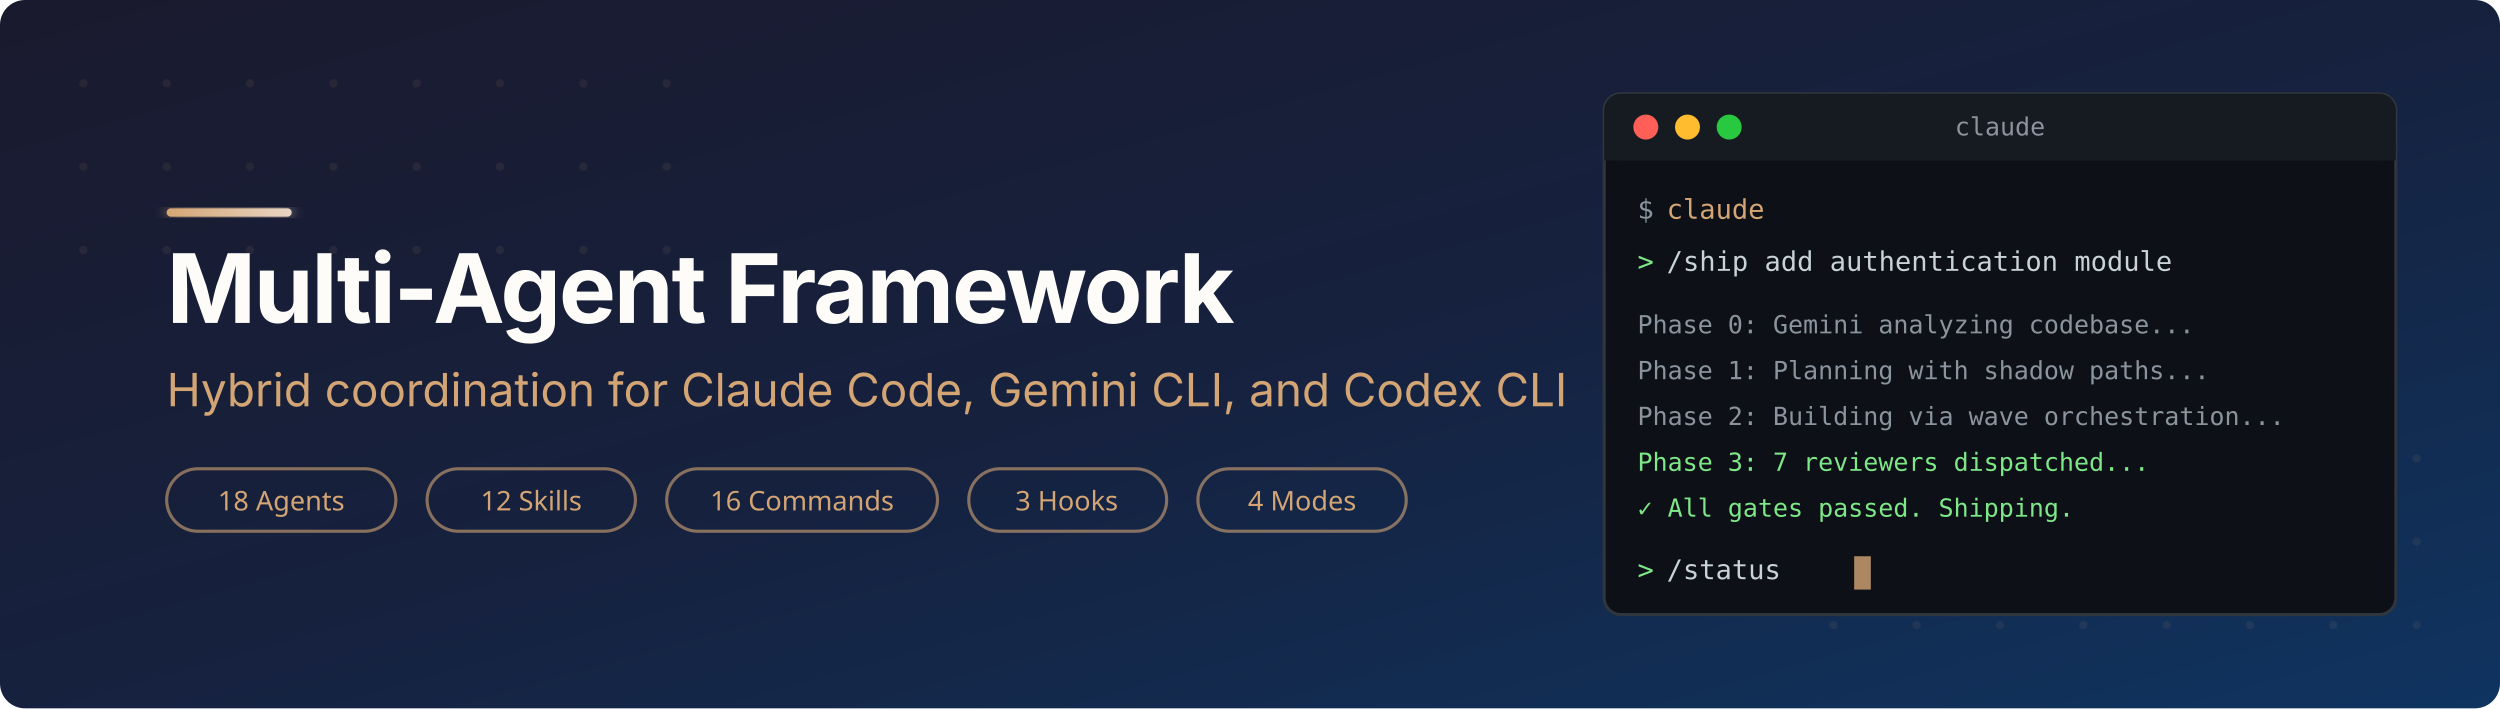
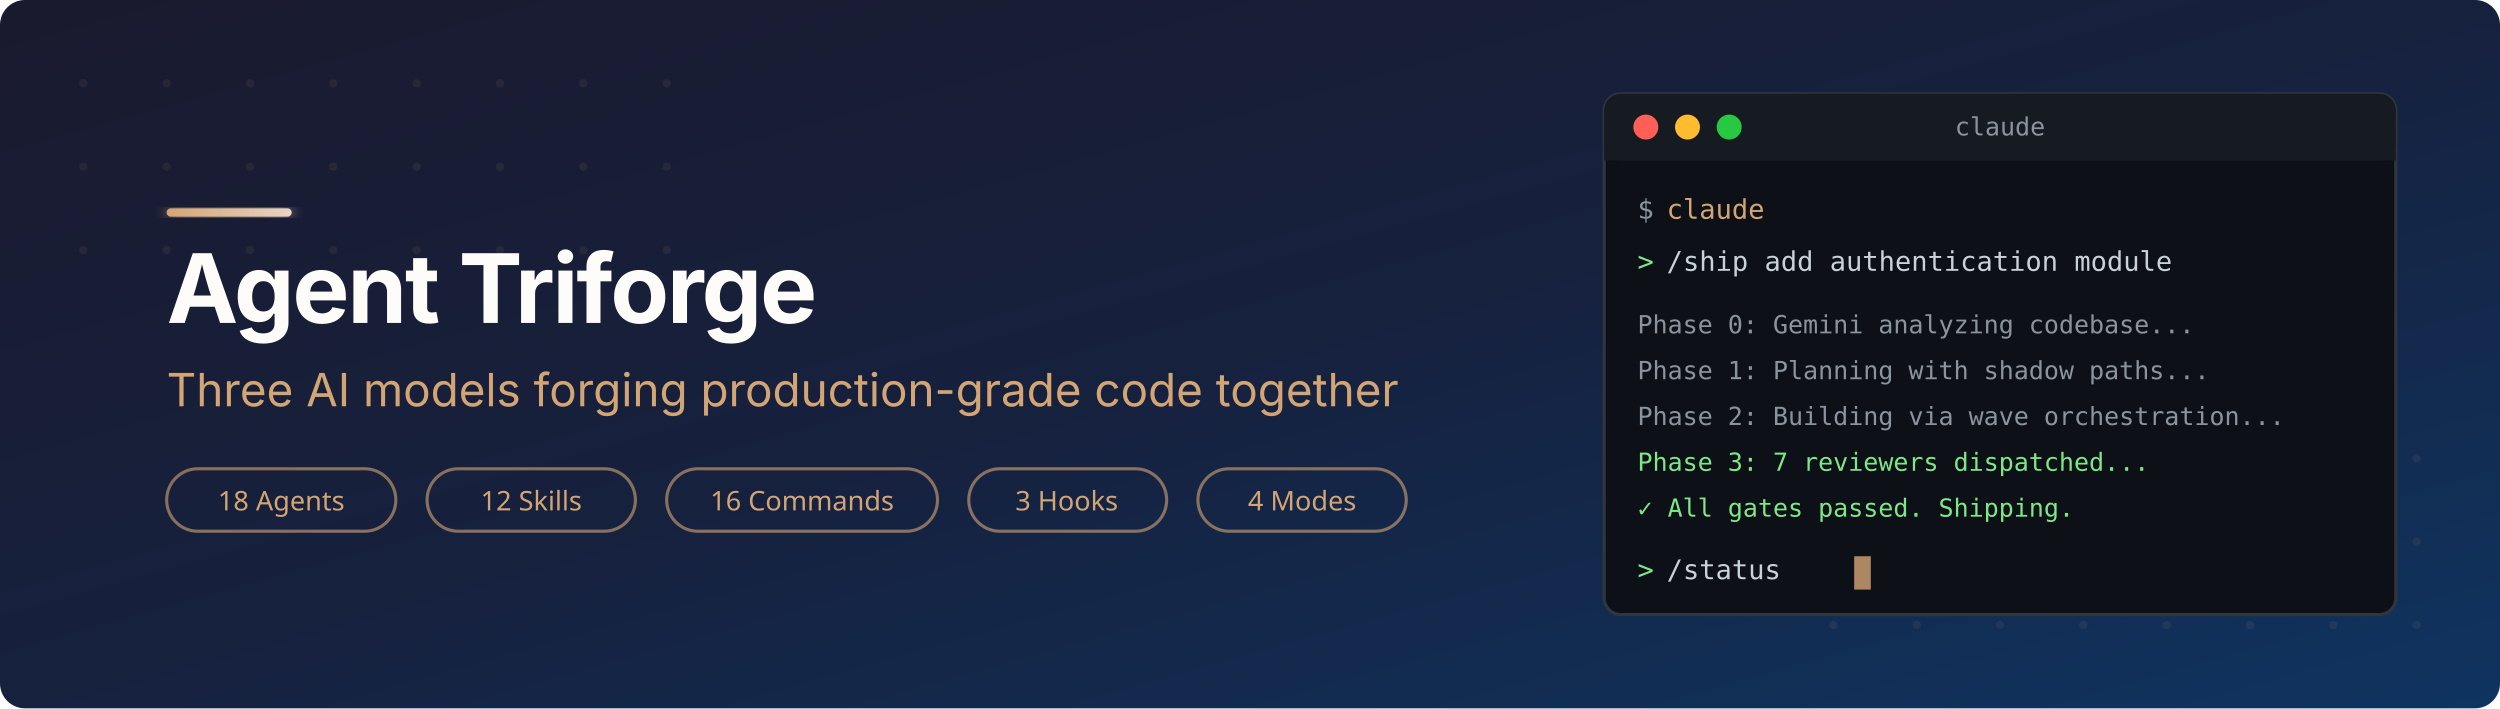
<svg xmlns="http://www.w3.org/2000/svg" viewBox="0 0 1200 340">
  <defs>
    <linearGradient id="bg" x1="0%" y1="0%" x2="100%" y2="100%">
      <stop offset="0%" style="stop-color:#1a1a2e" />
      <stop offset="50%" style="stop-color:#16213e" />
      <stop offset="100%" style="stop-color:#0f3460" />
    </linearGradient>
    <linearGradient id="accent" x1="0%" y1="0%" x2="100%" y2="0%">
      <stop offset="0%" style="stop-color:#D4A574" />
      <stop offset="100%" style="stop-color:#E8D5C4" />
    </linearGradient>
    <filter id="glow">
      <feGaussianBlur stdDeviation="3" result="blur" />
      <feMerge>
        <feMergeNode in="blur" />
        <feMergeNode in="SourceGraphic" />
      </feMerge>
    </filter>
  </defs>
  <rect width="1200" height="340" rx="12" fill="url(#bg)" />
  <g opacity="0.08" fill="#D4A574">
    <circle cx="40" cy="40" r="2" />
    <circle cx="80" cy="40" r="2" />
    <circle cx="120" cy="40" r="2" />
    <circle cx="160" cy="40" r="2" />
    <circle cx="200" cy="40" r="2" />
    <circle cx="240" cy="40" r="2" />
    <circle cx="280" cy="40" r="2" />
    <circle cx="320" cy="40" r="2" />
    <circle cx="40" cy="80" r="2" />
    <circle cx="80" cy="80" r="2" />
    <circle cx="120" cy="80" r="2" />
    <circle cx="160" cy="80" r="2" />
    <circle cx="200" cy="80" r="2" />
    <circle cx="240" cy="80" r="2" />
    <circle cx="280" cy="80" r="2" />
    <circle cx="320" cy="80" r="2" />
    <circle cx="40" cy="120" r="2" />
    <circle cx="80" cy="120" r="2" />
    <circle cx="120" cy="120" r="2" />
    <circle cx="160" cy="120" r="2" />
    <circle cx="200" cy="120" r="2" />
    <circle cx="240" cy="120" r="2" />
    <circle cx="280" cy="120" r="2" />
    <circle cx="320" cy="120" r="2" />
    <circle cx="880" cy="220" r="2" />
    <circle cx="920" cy="220" r="2" />
    <circle cx="960" cy="220" r="2" />
    <circle cx="1000" cy="220" r="2" />
    <circle cx="1040" cy="220" r="2" />
    <circle cx="1080" cy="220" r="2" />
    <circle cx="1120" cy="220" r="2" />
    <circle cx="1160" cy="220" r="2" />
    <circle cx="880" cy="260" r="2" />
    <circle cx="920" cy="260" r="2" />
    <circle cx="960" cy="260" r="2" />
    <circle cx="1000" cy="260" r="2" />
    <circle cx="1040" cy="260" r="2" />
    <circle cx="1080" cy="260" r="2" />
    <circle cx="1120" cy="260" r="2" />
    <circle cx="1160" cy="260" r="2" />
    <circle cx="880" cy="300" r="2" />
    <circle cx="920" cy="300" r="2" />
    <circle cx="960" cy="300" r="2" />
    <circle cx="1000" cy="300" r="2" />
    <circle cx="1040" cy="300" r="2" />
    <circle cx="1080" cy="300" r="2" />
    <circle cx="1120" cy="300" r="2" />
    <circle cx="1160" cy="300" r="2" />
  </g>
  <rect x="80" y="100" width="60" height="4" rx="2" fill="url(#accent)" filter="url(#glow)" />
  <text x="80" y="155" font-family="system-ui, -apple-system, 'Segoe UI', sans-serif" font-size="46" font-weight="700" fill="#FEFCF9" letter-spacing="-1">
-     Multi-Agent Framework
+     Agent Triforge
  </text>
  <text x="80" y="195" font-family="system-ui, -apple-system, 'Segoe UI', sans-serif" font-size="22" fill="#D4A574" font-weight="400">
-     Hybrid coordination for Claude Code, Gemini CLI, and Codex CLI
+     Three AI models forging production-grade code together
  </text>
  <g transform="translate(80, 225)">
    <rect width="110" height="30" rx="15" fill="none" stroke="#D4A574" stroke-width="1.5" opacity="0.6" />
    <text x="55" y="20" font-family="system-ui, sans-serif" font-size="13" fill="#D4A574" text-anchor="middle">18 Agents</text>
    <rect x="125" width="100" height="30" rx="15" fill="none" stroke="#D4A574" stroke-width="1.5" opacity="0.6" />
    <text x="175" y="20" font-family="system-ui, sans-serif" font-size="13" fill="#D4A574" text-anchor="middle">12 Skills</text>
    <rect x="240" width="130" height="30" rx="15" fill="none" stroke="#D4A574" stroke-width="1.5" opacity="0.6" />
    <text x="305" y="20" font-family="system-ui, sans-serif" font-size="13" fill="#D4A574" text-anchor="middle">16 Commands</text>
    <rect x="385" width="95" height="30" rx="15" fill="none" stroke="#D4A574" stroke-width="1.5" opacity="0.6" />
    <text x="432" y="20" font-family="system-ui, sans-serif" font-size="13" fill="#D4A574" text-anchor="middle">3 Hooks</text>
    <rect x="495" width="100" height="30" rx="15" fill="none" stroke="#D4A574" stroke-width="1.5" opacity="0.6" />
    <text x="545" y="20" font-family="system-ui, sans-serif" font-size="13" fill="#D4A574" text-anchor="middle">4 Modes</text>
  </g>
  <g transform="translate(770, 45)">
    <rect width="380" height="250" rx="8" fill="#0d1117" stroke="#30363d" stroke-width="1.5" />
    <rect width="380" height="32" rx="8" fill="#161b22" />
    <rect y="24" width="380" height="8" fill="#161b22" />
    <circle cx="20" cy="16" r="6" fill="#ff5f57" />
    <circle cx="40" cy="16" r="6" fill="#febc2e" />
    <circle cx="60" cy="16" r="6" fill="#28c840" />
    <text x="190" y="20" font-family="monospace" font-size="12" fill="#8b949e" text-anchor="middle">claude</text>
    <text x="16" y="60" font-family="'SF Mono', 'Fira Code', monospace" font-size="13" fill="#8b949e">$</text>
    <text x="30" y="60" font-family="'SF Mono', 'Fira Code', monospace" font-size="13" fill="#D4A574"> claude</text>
    <text x="16" y="85" font-family="'SF Mono', 'Fira Code', monospace" font-size="13" fill="#7ee787">&gt;</text>
    <text x="30" y="85" font-family="'SF Mono', 'Fira Code', monospace" font-size="13" fill="#c9d1d9"> /ship add authentication module</text>
    <text x="16" y="115" font-family="'SF Mono', 'Fira Code', monospace" font-size="12" fill="#8b949e">  Phase 0: Gemini analyzing codebase...</text>
    <text x="16" y="137" font-family="'SF Mono', 'Fira Code', monospace" font-size="12" fill="#8b949e">  Phase 1: Planning with shadow paths...</text>
    <text x="16" y="159" font-family="'SF Mono', 'Fira Code', monospace" font-size="12" fill="#8b949e">  Phase 2: Building via wave orchestration...</text>
    <text x="16" y="181" font-family="'SF Mono', 'Fira Code', monospace" font-size="12" fill="#7ee787">  Phase 3: 7 reviewers dispatched...</text>
    <text x="16" y="203" font-family="'SF Mono', 'Fira Code', monospace" font-size="12" fill="#7ee787">  ✓ All gates passed. Shipping.</text>
    <text x="16" y="233" font-family="'SF Mono', 'Fira Code', monospace" font-size="13" fill="#7ee787">&gt;</text>
    <text x="30" y="233" font-family="'SF Mono', 'Fira Code', monospace" font-size="13" fill="#c9d1d9"> /status</text>
    <rect x="120" y="222" width="8" height="16" fill="#D4A574" opacity="0.8">
      <animate attributeName="opacity" values="0.8;0;0.8" dur="1.2s" repeatCount="indefinite" />
    </rect>
  </g>
</svg>
